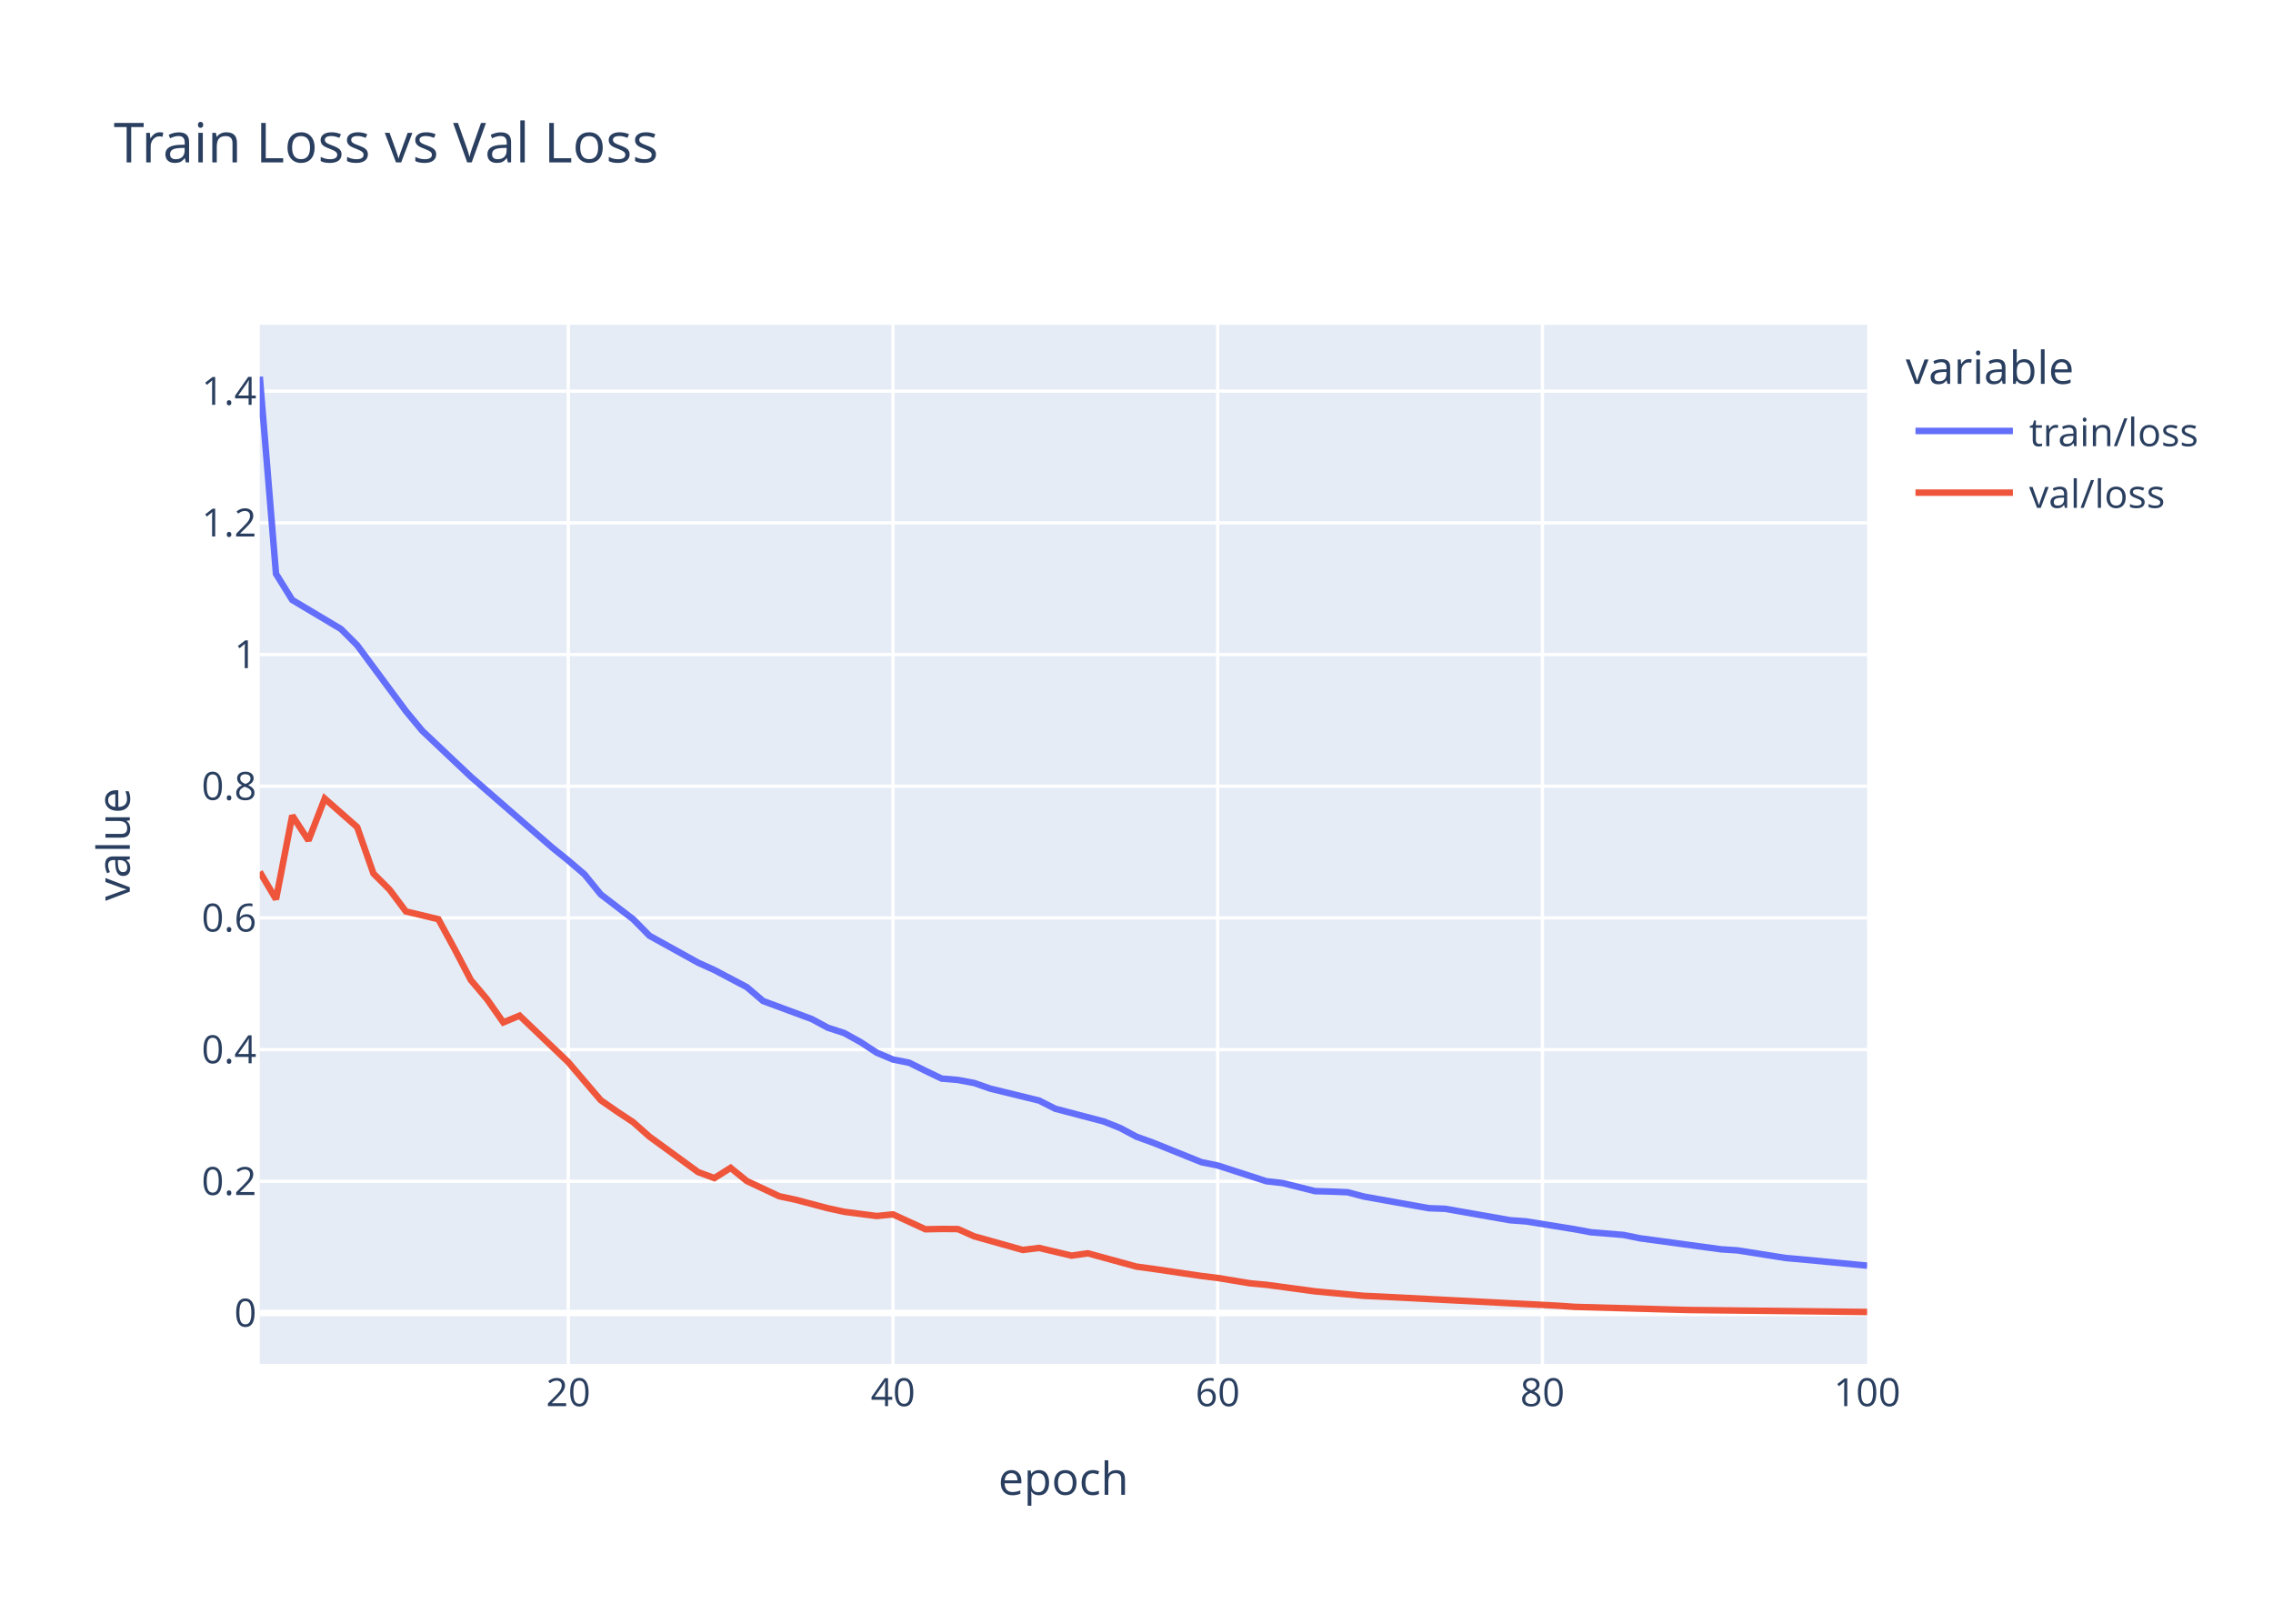
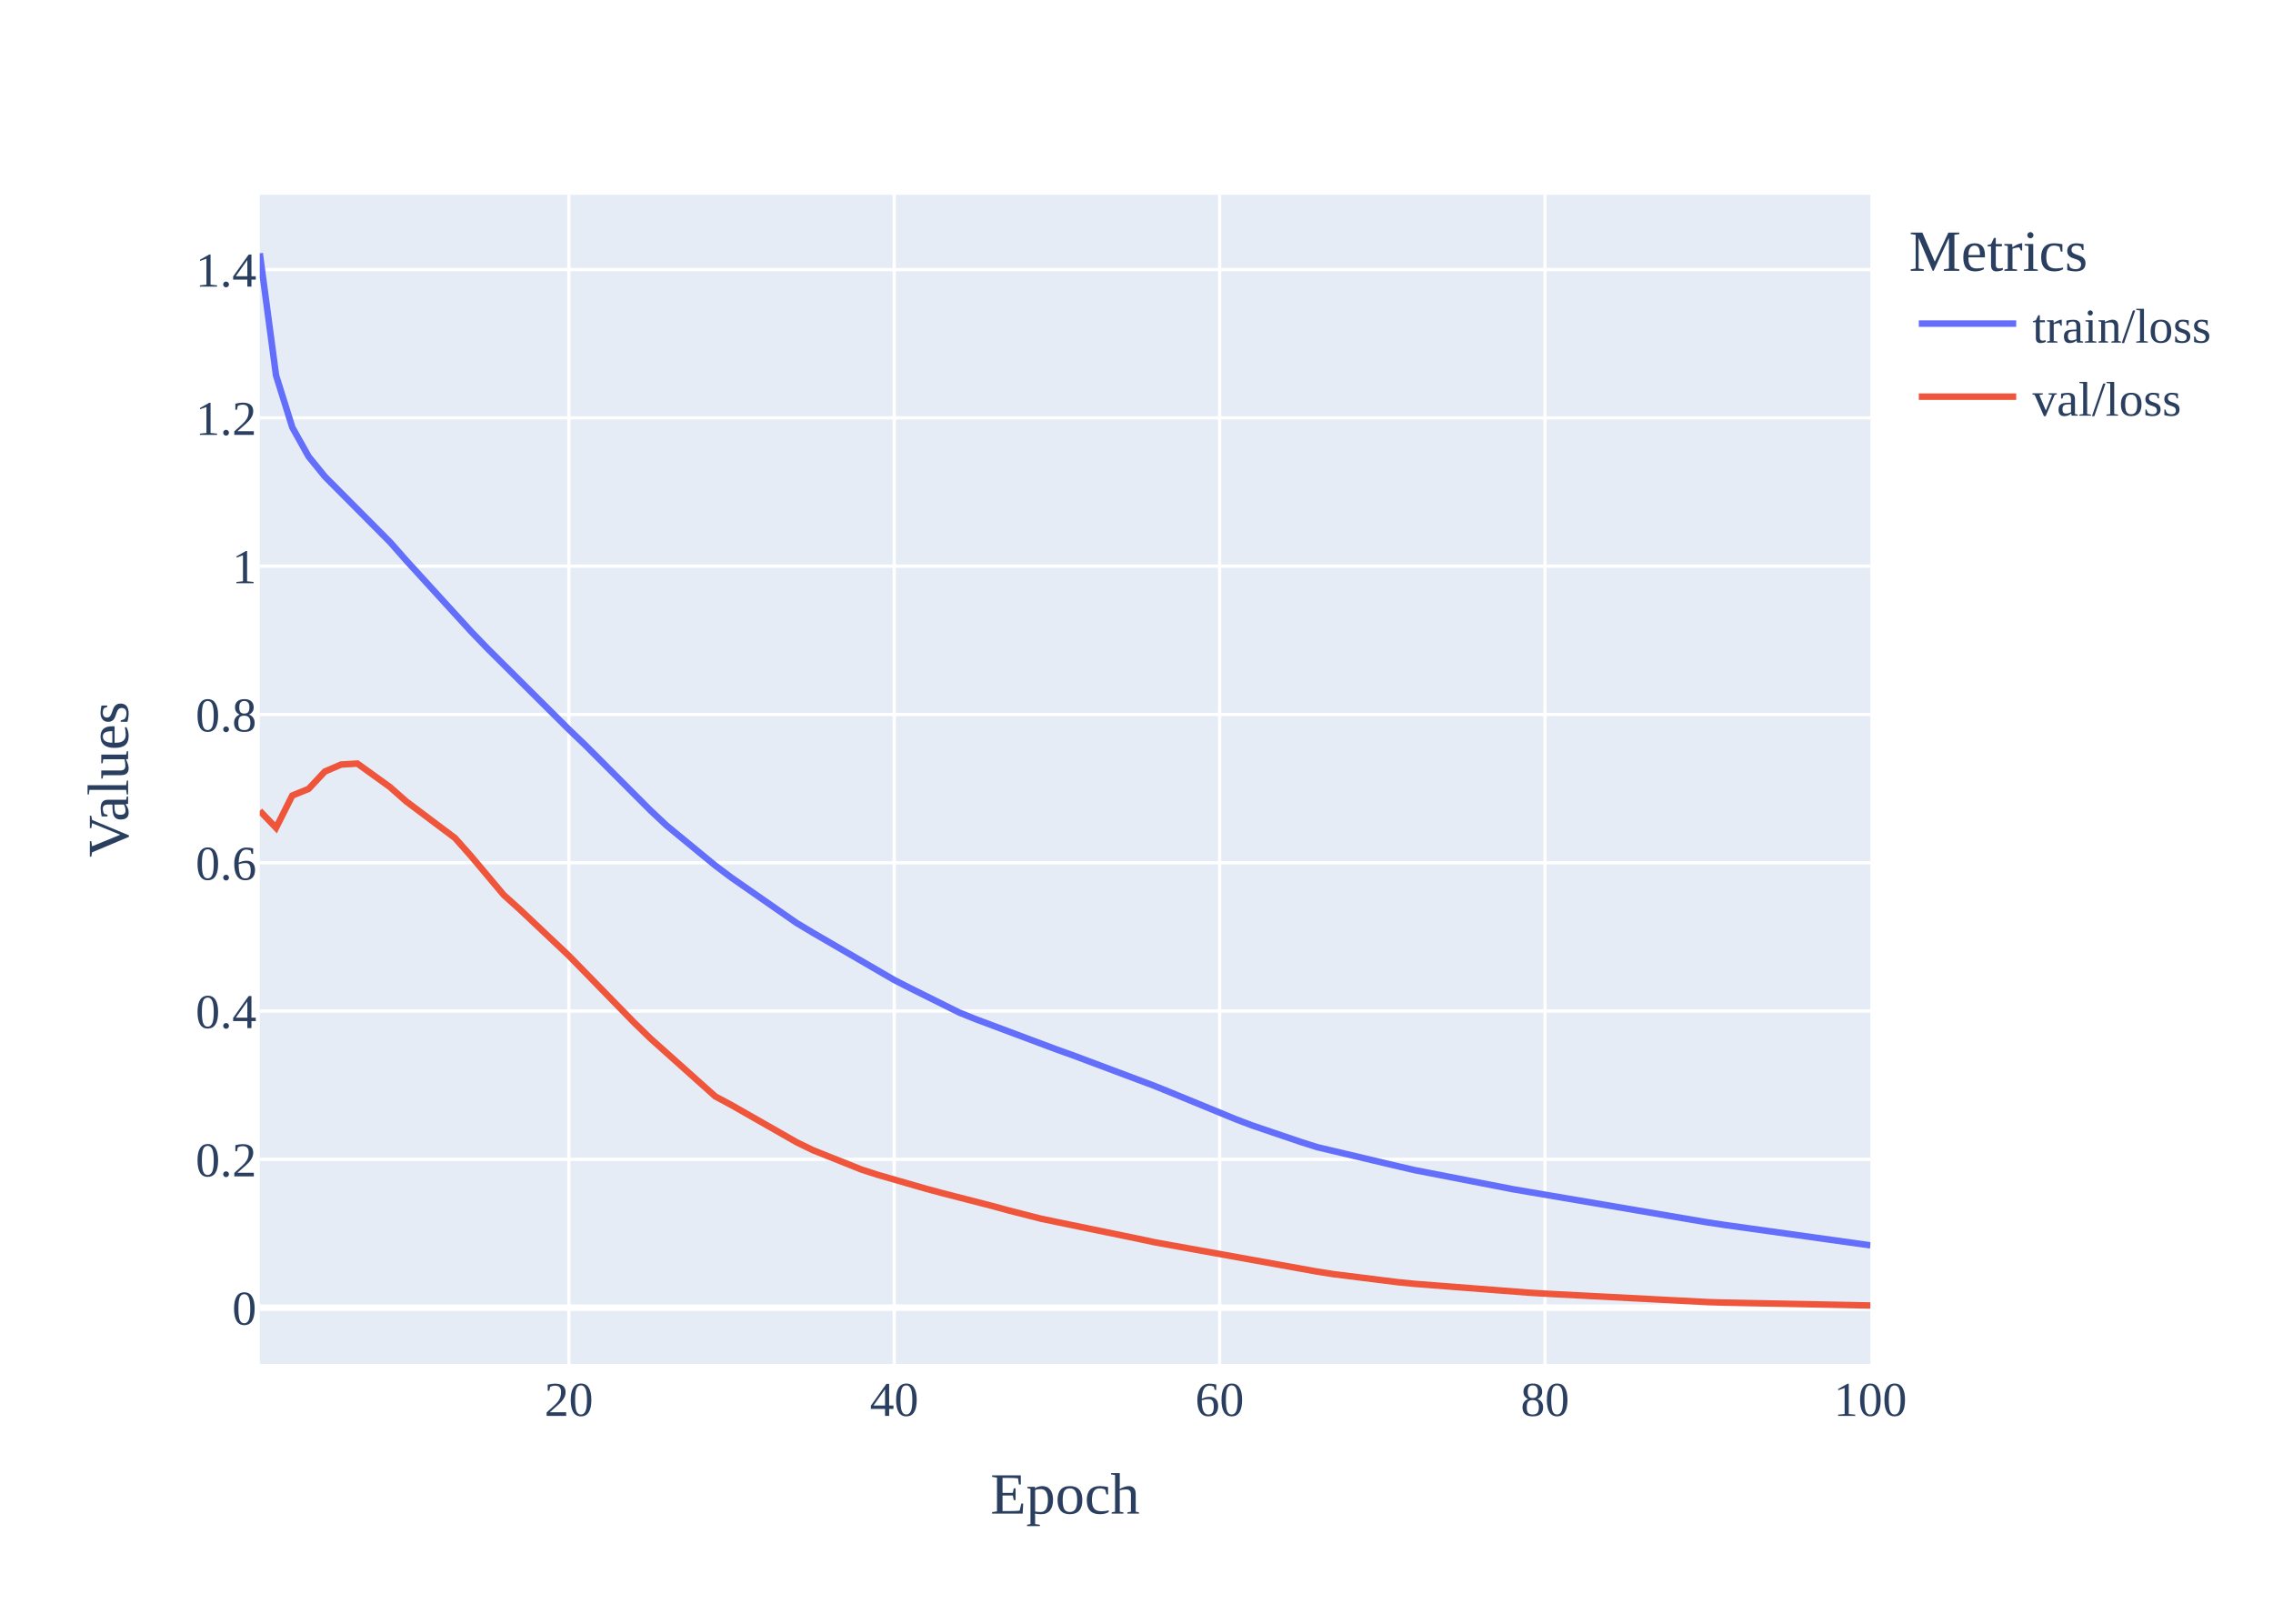
<svg xmlns="http://www.w3.org/2000/svg" class="main-svg" width="700" height="500" style="" viewBox="0 0 700 500">
  <rect x="0" y="0" width="700" height="500" style="fill: rgb(255, 255, 255); fill-opacity: 1;" />
-   <defs id="defs-c83b89">
+   <defs id="defs-cd1fbd">
    <g class="clips">
-       <clipPath id="clipc83b89xyplot" class="plotclip">
-         <rect width="495" height="320" />
-       </clipPath>
-       <clipPath class="axesclip" id="clipc83b89x">
-         <rect x="80" y="0" width="495" height="500" />
-       </clipPath>
-       <clipPath class="axesclip" id="clipc83b89y">
-         <rect x="0" y="100" width="700" height="320" />
-       </clipPath>
-       <clipPath class="axesclip" id="clipc83b89xy">
-         <rect x="80" y="100" width="495" height="320" />
+       <clipPath id="clipcd1fbdxyplot" class="plotclip">
+         <rect width="496" height="360" />
+       </clipPath>
+       <clipPath class="axesclip" id="clipcd1fbdx">
+         <rect x="80" y="0" width="496" height="500" />
+       </clipPath>
+       <clipPath class="axesclip" id="clipcd1fbdy">
+         <rect x="0" y="60" width="700" height="360" />
+       </clipPath>
+       <clipPath class="axesclip" id="clipcd1fbdxy">
+         <rect x="80" y="60" width="496" height="360" />
      </clipPath>
    </g>
    <g class="gradients" />
    <g class="patterns" />
  </defs>
  <g class="bglayer">
-     <rect class="bg" x="80" y="100" width="495" height="320" style="fill: rgb(229, 236, 246); fill-opacity: 1; stroke-width: 0;" />
+     <rect class="bg" x="80" y="60" width="496" height="360" style="fill: rgb(229, 236, 246); fill-opacity: 1; stroke-width: 0;" />
  </g>
  <g class="layer-below">
    <g class="imagelayer" />
    <g class="shapelayer" />
  </g>
  <g class="cartesianlayer">
    <g class="subplot xy">
      <g class="layer-subplot">
        <g class="shapelayer" />
        <g class="imagelayer" />
      </g>
      <g class="minor-gridlayer">
        <g class="x" />
        <g class="y" />
      </g>
      <g class="gridlayer">
        <g class="x">
-           <path class="xgrid crisp" transform="translate(175,0)" d="M0,100v320" style="stroke: rgb(255, 255, 255); stroke-opacity: 1; stroke-width: 1px;" />
-           <path class="xgrid crisp" transform="translate(275,0)" d="M0,100v320" style="stroke: rgb(255, 255, 255); stroke-opacity: 1; stroke-width: 1px;" />
-           <path class="xgrid crisp" transform="translate(375,0)" d="M0,100v320" style="stroke: rgb(255, 255, 255); stroke-opacity: 1; stroke-width: 1px;" />
-           <path class="xgrid crisp" transform="translate(475,0)" d="M0,100v320" style="stroke: rgb(255, 255, 255); stroke-opacity: 1; stroke-width: 1px;" />
+           <path class="xgrid crisp" transform="translate(175.19,0)" d="M0,60v360" style="stroke: rgb(255, 255, 255); stroke-opacity: 1; stroke-width: 1px;" />
+           <path class="xgrid crisp" transform="translate(275.39,0)" d="M0,60v360" style="stroke: rgb(255, 255, 255); stroke-opacity: 1; stroke-width: 1px;" />
+           <path class="xgrid crisp" transform="translate(375.6,0)" d="M0,60v360" style="stroke: rgb(255, 255, 255); stroke-opacity: 1; stroke-width: 1px;" />
+           <path class="xgrid crisp" transform="translate(475.8,0)" d="M0,60v360" style="stroke: rgb(255, 255, 255); stroke-opacity: 1; stroke-width: 1px;" />
        </g>
        <g class="y">
-           <path class="ygrid crisp" transform="translate(0,363.77)" d="M80,0h495" style="stroke: rgb(255, 255, 255); stroke-opacity: 1; stroke-width: 1px;" />
-           <path class="ygrid crisp" transform="translate(0,323.21)" d="M80,0h495" style="stroke: rgb(255, 255, 255); stroke-opacity: 1; stroke-width: 1px;" />
-           <path class="ygrid crisp" transform="translate(0,282.66)" d="M80,0h495" style="stroke: rgb(255, 255, 255); stroke-opacity: 1; stroke-width: 1px;" />
-           <path class="ygrid crisp" transform="translate(0,242.11)" d="M80,0h495" style="stroke: rgb(255, 255, 255); stroke-opacity: 1; stroke-width: 1px;" />
-           <path class="ygrid crisp" transform="translate(0,201.55)" d="M80,0h495" style="stroke: rgb(255, 255, 255); stroke-opacity: 1; stroke-width: 1px;" />
-           <path class="ygrid crisp" transform="translate(0,161)" d="M80,0h495" style="stroke: rgb(255, 255, 255); stroke-opacity: 1; stroke-width: 1px;" />
-           <path class="ygrid crisp" transform="translate(0,120.45)" d="M80,0h495" style="stroke: rgb(255, 255, 255); stroke-opacity: 1; stroke-width: 1px;" />
+           <path class="ygrid crisp" transform="translate(0,357)" d="M80,0h496" style="stroke: rgb(255, 255, 255); stroke-opacity: 1; stroke-width: 1px;" />
+           <path class="ygrid crisp" transform="translate(0,311.33)" d="M80,0h496" style="stroke: rgb(255, 255, 255); stroke-opacity: 1; stroke-width: 1px;" />
+           <path class="ygrid crisp" transform="translate(0,265.67)" d="M80,0h496" style="stroke: rgb(255, 255, 255); stroke-opacity: 1; stroke-width: 1px;" />
+           <path class="ygrid crisp" transform="translate(0,220)" d="M80,0h496" style="stroke: rgb(255, 255, 255); stroke-opacity: 1; stroke-width: 1px;" />
+           <path class="ygrid crisp" transform="translate(0,174.34)" d="M80,0h496" style="stroke: rgb(255, 255, 255); stroke-opacity: 1; stroke-width: 1px;" />
+           <path class="ygrid crisp" transform="translate(0,128.67)" d="M80,0h496" style="stroke: rgb(255, 255, 255); stroke-opacity: 1; stroke-width: 1px;" />
+           <path class="ygrid crisp" transform="translate(0,83.01)" d="M80,0h496" style="stroke: rgb(255, 255, 255); stroke-opacity: 1; stroke-width: 1px;" />
        </g>
      </g>
      <g class="zerolinelayer">
-         <path class="yzl zl crisp" transform="translate(0,404.32)" d="M80,0h495" style="stroke: rgb(255, 255, 255); stroke-opacity: 1; stroke-width: 2px;" />
+         <path class="yzl zl crisp" transform="translate(0,402.66)" d="M80,0h496" style="stroke: rgb(255, 255, 255); stroke-opacity: 1; stroke-width: 2px;" />
      </g>
      <g class="layer-between">
        <g class="shapelayer" />
        <g class="imagelayer" />
      </g>
      <path class="xlines-below" />
      <path class="ylines-below" />
      <g class="overlines-below" />
      <g class="xaxislayer-below" />
      <g class="yaxislayer-below" />
      <g class="overaxes-below" />
      <g class="overplot">
-         <g class="xy" transform="translate(80,100)" clip-path="url(#clipc83b89xyplot)">
+         <g class="xy" transform="translate(80,60)" clip-path="url(#clipcd1fbdxyplot)">
          <g class="scatterlayer mlayer">
-             <g class="trace scatter traceedbf31" style="stroke-miterlimit: 2; opacity: 1;">
+             <g class="trace scatter trace5aa0f9" style="stroke-miterlimit: 2; opacity: 1;">
              <g class="fills" />
              <g class="errorbars" />
              <g class="lines">
-                 <path class="js-line" d="M0,16L5,76.7L10,84.75L25,93.69L30,98.69L45,118.96L50,124.99L60,134.45L65,139.17L90,160.94L95,164.97L100,169.25L105,175.4L115,183.06L120,188.14L135,196.44L140,198.7L150,203.97L155,208.24L170,213.8L175,216.49L180,218.11L185,220.88L190,224.15L195,226.26L200,227.25L205,229.73L210,232.13L215,232.55L220,233.49L225,235.23L240,238.9L245,241.42L260,245.36L265,247.36L270,250.03L275,251.83L290,257.87L295,258.89L310,263.74L315,264.3L325,266.79L330,266.92L335,267.13L340,268.45L360,272.04L365,272.22L385,275.74L390,276.11L405,278.53L410,279.46L420,280.28L425,281.3L450,284.7L455,285.02L470,287.39L475,287.82L495,289.73" style="vector-effect: none; fill: none; stroke: rgb(99, 110, 250); stroke-opacity: 1; stroke-width: 2px; opacity: 1;" />
+                 <path class="js-line" d="M0,18L5.01,55.59L10.02,71.6L15.03,80.57L20.04,86.74L40.08,106.88L45.09,112.57L65.13,134.51L70.14,139.71L95.19,164.62L100.2,169.41L120.24,189.48L125.25,194.18L140.28,206.53L145.29,210.28L165.33,224.22L170.34,227.22L195.39,241.77L200.4,244.33L215.43,251.8L220.44,253.82L245.49,263.2L250.51,264.99L275.56,274.39L280.57,276.42L300.61,284.66L305.62,286.56L320.65,291.66L325.66,293.25L350.71,299.17L355.72,300.33L385.78,306.17L390.79,307.03L445.9,316.42L450.91,317.17L496,323.48" style="vector-effect: none; fill: none; stroke: rgb(99, 110, 250); stroke-opacity: 1; stroke-width: 2px; opacity: 1;" />
              </g>
              <g class="points" />
              <g class="text" />
            </g>
-             <g class="trace scatter trace16a4a6" style="stroke-miterlimit: 2; opacity: 1;">
+             <g class="trace scatter trace426257" style="stroke-miterlimit: 2; opacity: 1;">
              <g class="fills" />
              <g class="errorbars" />
              <g class="lines">
-                 <path class="js-line" d="M0,168.47L5,176.9L10,151.13L15,158.8L20,145.91L30,154.7L35,168.98L40,173.98L45,180.66L55,183.05L60,192.22L65,201.79L70,207.71L75,214.83L80,212.75L90,222.29L95,227.07L105,238.78L110,242.26L115,245.56L120,250L135,260.92L140,262.77L145,259.62L150,263.68L160,268.37L165,269.43L175,272.07L180,273.15L190,274.45L195,273.94L205,278.53L210,278.43L215,278.47L220,280.7L235,284.9L240,284.28L250,286.65L255,285.93L270,290.03L275,290.7L290,292.91L295,293.52L305,295.17L310,295.63L320,296.97L325,297.65L340,299.03L345,299.25L400,302.08L405,302.43L435,303.26L440,303.39L495,304" style="vector-effect: none; fill: none; stroke: rgb(239, 85, 59); stroke-opacity: 1; stroke-width: 2px; opacity: 1;" />
+                 <path class="js-line" d="M0,189.68L5.01,194.91L10.02,184.96L15.03,182.93L20.04,177.58L25.05,175.43L30.06,175.13L40.08,182.34L45.09,186.77L60.12,198.05L65.13,203.7L75.15,215.61L80.16,220.11L95.19,234.29L100.2,239.42L115.23,254.83L120.24,259.71L140.28,277.62L145.29,280.3L165.33,291.73L170.34,294.17L185.37,300.17L190.38,301.78L205.41,306.12L210.42,307.46L225.45,311.32L230.46,312.69L240.48,315.25L245.49,316.3L270.55,321.46L275.56,322.53L325.66,331.57L330.67,332.35L350.71,334.85L355.72,335.34L390.79,338.05L395.8,338.35L445.9,340.95L450.91,341.11L496,342" style="vector-effect: none; fill: none; stroke: rgb(239, 85, 59); stroke-opacity: 1; stroke-width: 2px; opacity: 1;" />
              </g>
              <g class="points" />
              <g class="text" />
            </g>
          </g>
        </g>
      </g>
      <path class="xlines-above crisp" d="M0,0" style="fill: none;" />
      <path class="ylines-above crisp" d="M0,0" style="fill: none;" />
      <g class="overlines-above" />
      <g class="xaxislayer-above">
        <g class="xtick">
-           <text text-anchor="middle" x="0" y="433" transform="translate(175,0)" style="font-family: 'Open Sans', verdana, arial, sans-serif; font-size: 12px; fill: rgb(42, 63, 95); fill-opacity: 1; white-space: pre; opacity: 1;">20</text>
-         </g>
-         <g class="xtick">
-           <text text-anchor="middle" x="0" y="433" style="font-family: 'Open Sans', verdana, arial, sans-serif; font-size: 12px; fill: rgb(42, 63, 95); fill-opacity: 1; white-space: pre; opacity: 1;" transform="translate(275,0)">40</text>
-         </g>
-         <g class="xtick">
-           <text text-anchor="middle" x="0" y="433" style="font-family: 'Open Sans', verdana, arial, sans-serif; font-size: 12px; fill: rgb(42, 63, 95); fill-opacity: 1; white-space: pre; opacity: 1;" transform="translate(375,0)">60</text>
-         </g>
-         <g class="xtick">
-           <text text-anchor="middle" x="0" y="433" style="font-family: 'Open Sans', verdana, arial, sans-serif; font-size: 12px; fill: rgb(42, 63, 95); fill-opacity: 1; white-space: pre; opacity: 1;" transform="translate(475,0)">80</text>
-         </g>
-         <g class="xtick">
-           <text text-anchor="middle" x="0" y="433" style="font-family: 'Open Sans', verdana, arial, sans-serif; font-size: 12px; fill: rgb(42, 63, 95); fill-opacity: 1; white-space: pre; opacity: 1;" transform="translate(575,0)">100</text>
+           <text text-anchor="middle" x="0" y="436" transform="translate(175.19,0)" style="font-family: 'Times New Roman'; font-size: 15px; fill: rgb(42, 63, 95); fill-opacity: 1; white-space: pre; opacity: 1;">20</text>
+         </g>
+         <g class="xtick">
+           <text text-anchor="middle" x="0" y="436" style="font-family: 'Times New Roman'; font-size: 15px; fill: rgb(42, 63, 95); fill-opacity: 1; white-space: pre; opacity: 1;" transform="translate(275.39,0)">40</text>
+         </g>
+         <g class="xtick">
+           <text text-anchor="middle" x="0" y="436" style="font-family: 'Times New Roman'; font-size: 15px; fill: rgb(42, 63, 95); fill-opacity: 1; white-space: pre; opacity: 1;" transform="translate(375.6,0)">60</text>
+         </g>
+         <g class="xtick">
+           <text text-anchor="middle" x="0" y="436" style="font-family: 'Times New Roman'; font-size: 15px; fill: rgb(42, 63, 95); fill-opacity: 1; white-space: pre; opacity: 1;" transform="translate(475.8,0)">80</text>
+         </g>
+         <g class="xtick">
+           <text text-anchor="middle" x="0" y="436" style="font-family: 'Times New Roman'; font-size: 15px; fill: rgb(42, 63, 95); fill-opacity: 1; white-space: pre; opacity: 1;" transform="translate(576,0)">100</text>
        </g>
      </g>
      <g class="yaxislayer-above">
        <g class="ytick">
-           <text text-anchor="end" x="79" y="4.2" transform="translate(0,404.32)" style="font-family: 'Open Sans', verdana, arial, sans-serif; font-size: 12px; fill: rgb(42, 63, 95); fill-opacity: 1; white-space: pre; opacity: 1;">0</text>
-         </g>
-         <g class="ytick">
-           <text text-anchor="end" x="79" y="4.2" style="font-family: 'Open Sans', verdana, arial, sans-serif; font-size: 12px; fill: rgb(42, 63, 95); fill-opacity: 1; white-space: pre; opacity: 1;" transform="translate(0,363.77)">0.2</text>
-         </g>
-         <g class="ytick">
-           <text text-anchor="end" x="79" y="4.2" style="font-family: 'Open Sans', verdana, arial, sans-serif; font-size: 12px; fill: rgb(42, 63, 95); fill-opacity: 1; white-space: pre; opacity: 1;" transform="translate(0,323.21)">0.4</text>
-         </g>
-         <g class="ytick">
-           <text text-anchor="end" x="79" y="4.2" style="font-family: 'Open Sans', verdana, arial, sans-serif; font-size: 12px; fill: rgb(42, 63, 95); fill-opacity: 1; white-space: pre; opacity: 1;" transform="translate(0,282.66)">0.6</text>
-         </g>
-         <g class="ytick">
-           <text text-anchor="end" x="79" y="4.2" style="font-family: 'Open Sans', verdana, arial, sans-serif; font-size: 12px; fill: rgb(42, 63, 95); fill-opacity: 1; white-space: pre; opacity: 1;" transform="translate(0,242.11)">0.8</text>
-         </g>
-         <g class="ytick">
-           <text text-anchor="end" x="79" y="4.2" style="font-family: 'Open Sans', verdana, arial, sans-serif; font-size: 12px; fill: rgb(42, 63, 95); fill-opacity: 1; white-space: pre; opacity: 1;" transform="translate(0,201.55)">1</text>
-         </g>
-         <g class="ytick">
-           <text text-anchor="end" x="79" y="4.2" style="font-family: 'Open Sans', verdana, arial, sans-serif; font-size: 12px; fill: rgb(42, 63, 95); fill-opacity: 1; white-space: pre; opacity: 1;" transform="translate(0,161)">1.2</text>
-         </g>
-         <g class="ytick">
-           <text text-anchor="end" x="79" y="4.2" style="font-family: 'Open Sans', verdana, arial, sans-serif; font-size: 12px; fill: rgb(42, 63, 95); fill-opacity: 1; white-space: pre; opacity: 1;" transform="translate(0,120.45)">1.4</text>
+           <text text-anchor="end" x="79" y="5.25" transform="translate(0,402.66)" style="font-family: 'Times New Roman'; font-size: 15px; fill: rgb(42, 63, 95); fill-opacity: 1; white-space: pre; opacity: 1;">0</text>
+         </g>
+         <g class="ytick">
+           <text text-anchor="end" x="79" y="5.25" style="font-family: 'Times New Roman'; font-size: 15px; fill: rgb(42, 63, 95); fill-opacity: 1; white-space: pre; opacity: 1;" transform="translate(0,357)">0.2</text>
+         </g>
+         <g class="ytick">
+           <text text-anchor="end" x="79" y="5.25" style="font-family: 'Times New Roman'; font-size: 15px; fill: rgb(42, 63, 95); fill-opacity: 1; white-space: pre; opacity: 1;" transform="translate(0,311.33)">0.4</text>
+         </g>
+         <g class="ytick">
+           <text text-anchor="end" x="79" y="5.25" style="font-family: 'Times New Roman'; font-size: 15px; fill: rgb(42, 63, 95); fill-opacity: 1; white-space: pre; opacity: 1;" transform="translate(0,265.67)">0.6</text>
+         </g>
+         <g class="ytick">
+           <text text-anchor="end" x="79" y="5.25" style="font-family: 'Times New Roman'; font-size: 15px; fill: rgb(42, 63, 95); fill-opacity: 1; white-space: pre; opacity: 1;" transform="translate(0,220)">0.8</text>
+         </g>
+         <g class="ytick">
+           <text text-anchor="end" x="79" y="5.25" style="font-family: 'Times New Roman'; font-size: 15px; fill: rgb(42, 63, 95); fill-opacity: 1; white-space: pre; opacity: 1;" transform="translate(0,174.34)">1</text>
+         </g>
+         <g class="ytick">
+           <text text-anchor="end" x="79" y="5.25" style="font-family: 'Times New Roman'; font-size: 15px; fill: rgb(42, 63, 95); fill-opacity: 1; white-space: pre; opacity: 1;" transform="translate(0,128.67)">1.2</text>
+         </g>
+         <g class="ytick">
+           <text text-anchor="end" x="79" y="5.25" style="font-family: 'Times New Roman'; font-size: 15px; fill: rgb(42, 63, 95); fill-opacity: 1; white-space: pre; opacity: 1;" transform="translate(0,83.01)">1.4</text>
        </g>
      </g>
      <g class="overaxes-above" />
    </g>
  </g>
  <g class="polarlayer" />
  <g class="smithlayer" />
  <g class="ternarylayer" />
  <g class="geolayer" />
  <g class="funnelarealayer" />
  <g class="pielayer" />
  <g class="iciclelayer" />
  <g class="treemaplayer" />
  <g class="sunburstlayer" />
  <g class="glimages" />
-   <defs id="topdefs-c83b89">
+   <defs id="topdefs-cd1fbd">
    <g class="clips" />
-     <clipPath id="legendc83b89">
-       <rect width="103" height="67" x="0" y="0" />
+     <clipPath id="legendcd1fbd">
+       <rect width="102" height="79" x="0" y="0" />
    </clipPath>
  </defs>
  <g class="layer-above">
    <g class="imagelayer" />
    <g class="shapelayer" />
  </g>
  <g class="infolayer">
-     <g class="legend" pointer-events="all" transform="translate(584.9,100)">
-       <rect class="bg" shape-rendering="crispEdges" width="103" height="67" x="0" y="0" style="stroke: rgb(68, 68, 68); stroke-opacity: 1; fill: rgb(255, 255, 255); fill-opacity: 1; stroke-width: 0px;" />
-       <g class="scrollbox" transform="" clip-path="url(#legendc83b89)">
-         <text class="legendtitletext" text-anchor="start" x="2" y="18.2" style="font-family: 'Open Sans', verdana, arial, sans-serif; font-size: 14px; fill: rgb(42, 63, 95); fill-opacity: 1; white-space: pre;">variable</text>
+     <g class="legend" pointer-events="all" transform="translate(585.92,60)">
+       <rect class="bg" shape-rendering="crispEdges" width="102" height="79" x="0" y="0" style="stroke: rgb(68, 68, 68); stroke-opacity: 1; fill: rgb(255, 255, 255); fill-opacity: 1; stroke-width: 0px;" />
+       <g class="scrollbox" transform="" clip-path="url(#legendcd1fbd)">
+         <text class="legendtitletext" text-anchor="start" x="2" y="23.4" style="font-family: 'Times New Roman'; font-size: 18px; fill: rgb(42, 63, 95); fill-opacity: 1; white-space: pre;">Metrics</text>
        <g class="groups" transform="">
-           <g class="traces" transform="translate(0,32.7)" style="opacity: 1;">
-             <text class="legendtext" text-anchor="start" x="40" y="4.68" style="font-family: 'Open Sans', verdana, arial, sans-serif; font-size: 12px; fill: rgb(42, 63, 95); fill-opacity: 1; white-space: pre;">train/loss</text>
+           <g class="traces" transform="translate(0,39.65)" style="opacity: 1;">
+             <text class="legendtext" text-anchor="start" x="40" y="5.85" style="font-family: 'Times New Roman'; font-size: 15px; fill: rgb(42, 63, 95); fill-opacity: 1; white-space: pre;">train/loss</text>
            <g class="layers" style="opacity: 1;">
              <g class="legendfill" />
              <g class="legendlines">
                <path class="js-line" d="M5,0h30" style="fill: none; stroke: rgb(99, 110, 250); stroke-opacity: 1; stroke-width: 2px;" />
              </g>
              <g class="legendsymbols">
                <g class="legendpoints" />
              </g>
            </g>
-             <rect class="legendtoggle" x="0" y="-9.5" width="97.016" height="19" style="fill: rgb(0, 0, 0); fill-opacity: 0;" />
+             <rect class="legendtoggle" x="0" y="-11.25" width="96.172" height="22.5" style="fill: rgb(0, 0, 0); fill-opacity: 0;" />
          </g>
        </g>
        <g class="groups" transform="">
-           <g class="traces" transform="translate(0,51.7)" style="opacity: 1;">
-             <text class="legendtext" text-anchor="start" x="40" y="4.68" style="font-family: 'Open Sans', verdana, arial, sans-serif; font-size: 12px; fill: rgb(42, 63, 95); fill-opacity: 1; white-space: pre;">val/loss</text>
+           <g class="traces" transform="translate(0,62.15)" style="opacity: 1;">
+             <text class="legendtext" text-anchor="start" x="40" y="5.85" style="font-family: 'Times New Roman'; font-size: 15px; fill: rgb(42, 63, 95); fill-opacity: 1; white-space: pre;">val/loss</text>
            <g class="layers" style="opacity: 1;">
              <g class="legendfill" />
              <g class="legendlines">
                <path class="js-line" d="M5,0h30" style="fill: none; stroke: rgb(239, 85, 59); stroke-opacity: 1; stroke-width: 2px;" />
              </g>
              <g class="legendsymbols">
                <g class="legendpoints" />
              </g>
            </g>
-             <rect class="legendtoggle" x="0" y="-9.5" width="97.016" height="19" style="fill: rgb(0, 0, 0); fill-opacity: 0;" />
+             <rect class="legendtoggle" x="0" y="-11.25" width="96.172" height="22.5" style="fill: rgb(0, 0, 0); fill-opacity: 0;" />
          </g>
        </g>
      </g>
      <rect class="scrollbar" rx="20" ry="3" width="0" height="0" x="0" y="0" style="fill: rgb(128, 139, 164); fill-opacity: 1;" />
    </g>
-     <g class="g-gtitle">
-       <text class="gtitle" x="35" y="50" text-anchor="start" dy="0em" style="opacity: 1; font-family: 'Open Sans', verdana, arial, sans-serif; font-size: 17px; fill: rgb(42, 63, 95); fill-opacity: 1; white-space: pre;">Train Loss vs Val Loss</text>
-     </g>
+     <g class="g-gtitle" />
    <g class="g-xtitle">
-       <text class="xtitle" x="327.5" y="460.3" text-anchor="middle" style="opacity: 1; font-family: 'Open Sans', verdana, arial, sans-serif; font-size: 14px; fill: rgb(42, 63, 95); fill-opacity: 1; white-space: pre;">epoch</text>
+       <text class="xtitle" x="328" y="466.1" text-anchor="middle" style="opacity: 1; font-family: 'Times New Roman'; font-size: 18px; fill: rgb(42, 63, 95); fill-opacity: 1; white-space: pre;">Epoch</text>
    </g>
    <g class="g-ytitle">
-       <text class="ytitle" transform="rotate(-90,39.975,260)" x="39.975" y="260" text-anchor="middle" style="opacity: 1; font-family: 'Open Sans', verdana, arial, sans-serif; font-size: 14px; fill: rgb(42, 63, 95); fill-opacity: 1; white-space: pre;">value</text>
+       <text class="ytitle" transform="rotate(-90,39.45,240)" x="39.45" y="240" text-anchor="middle" style="opacity: 1; font-family: 'Times New Roman'; font-size: 18px; fill: rgb(42, 63, 95); fill-opacity: 1; white-space: pre;">Values</text>
    </g>
  </g>
</svg>
